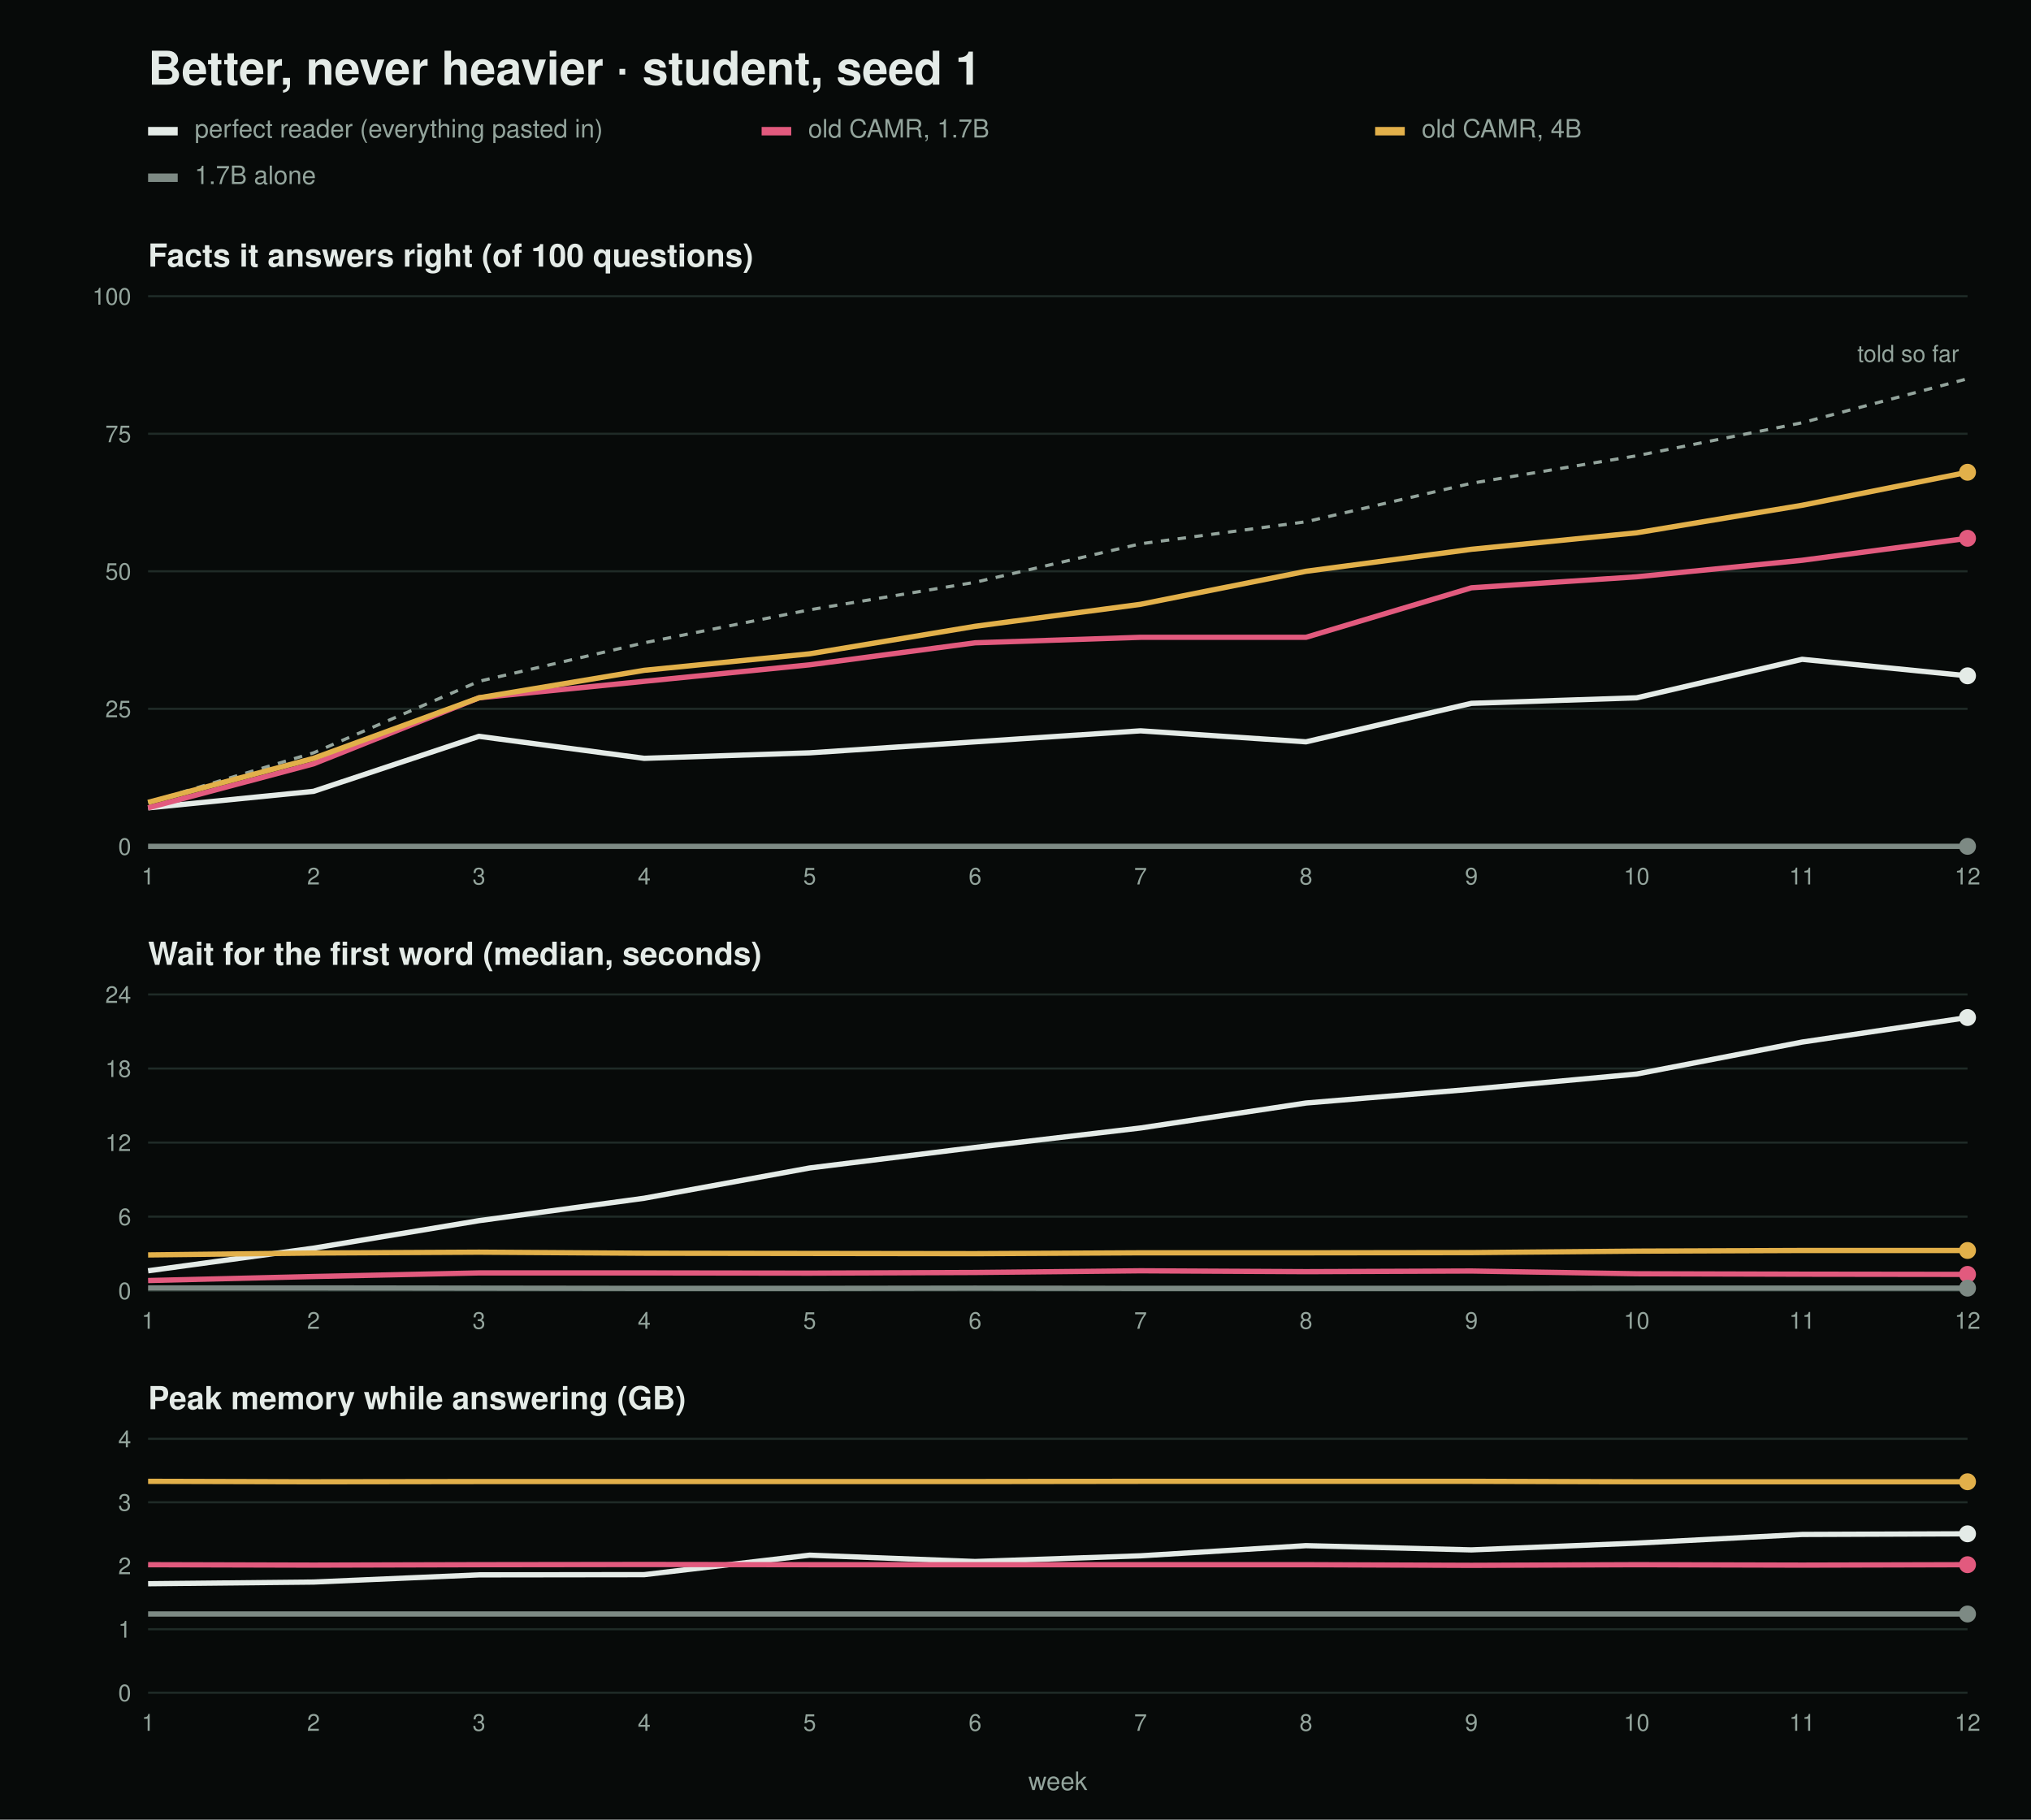
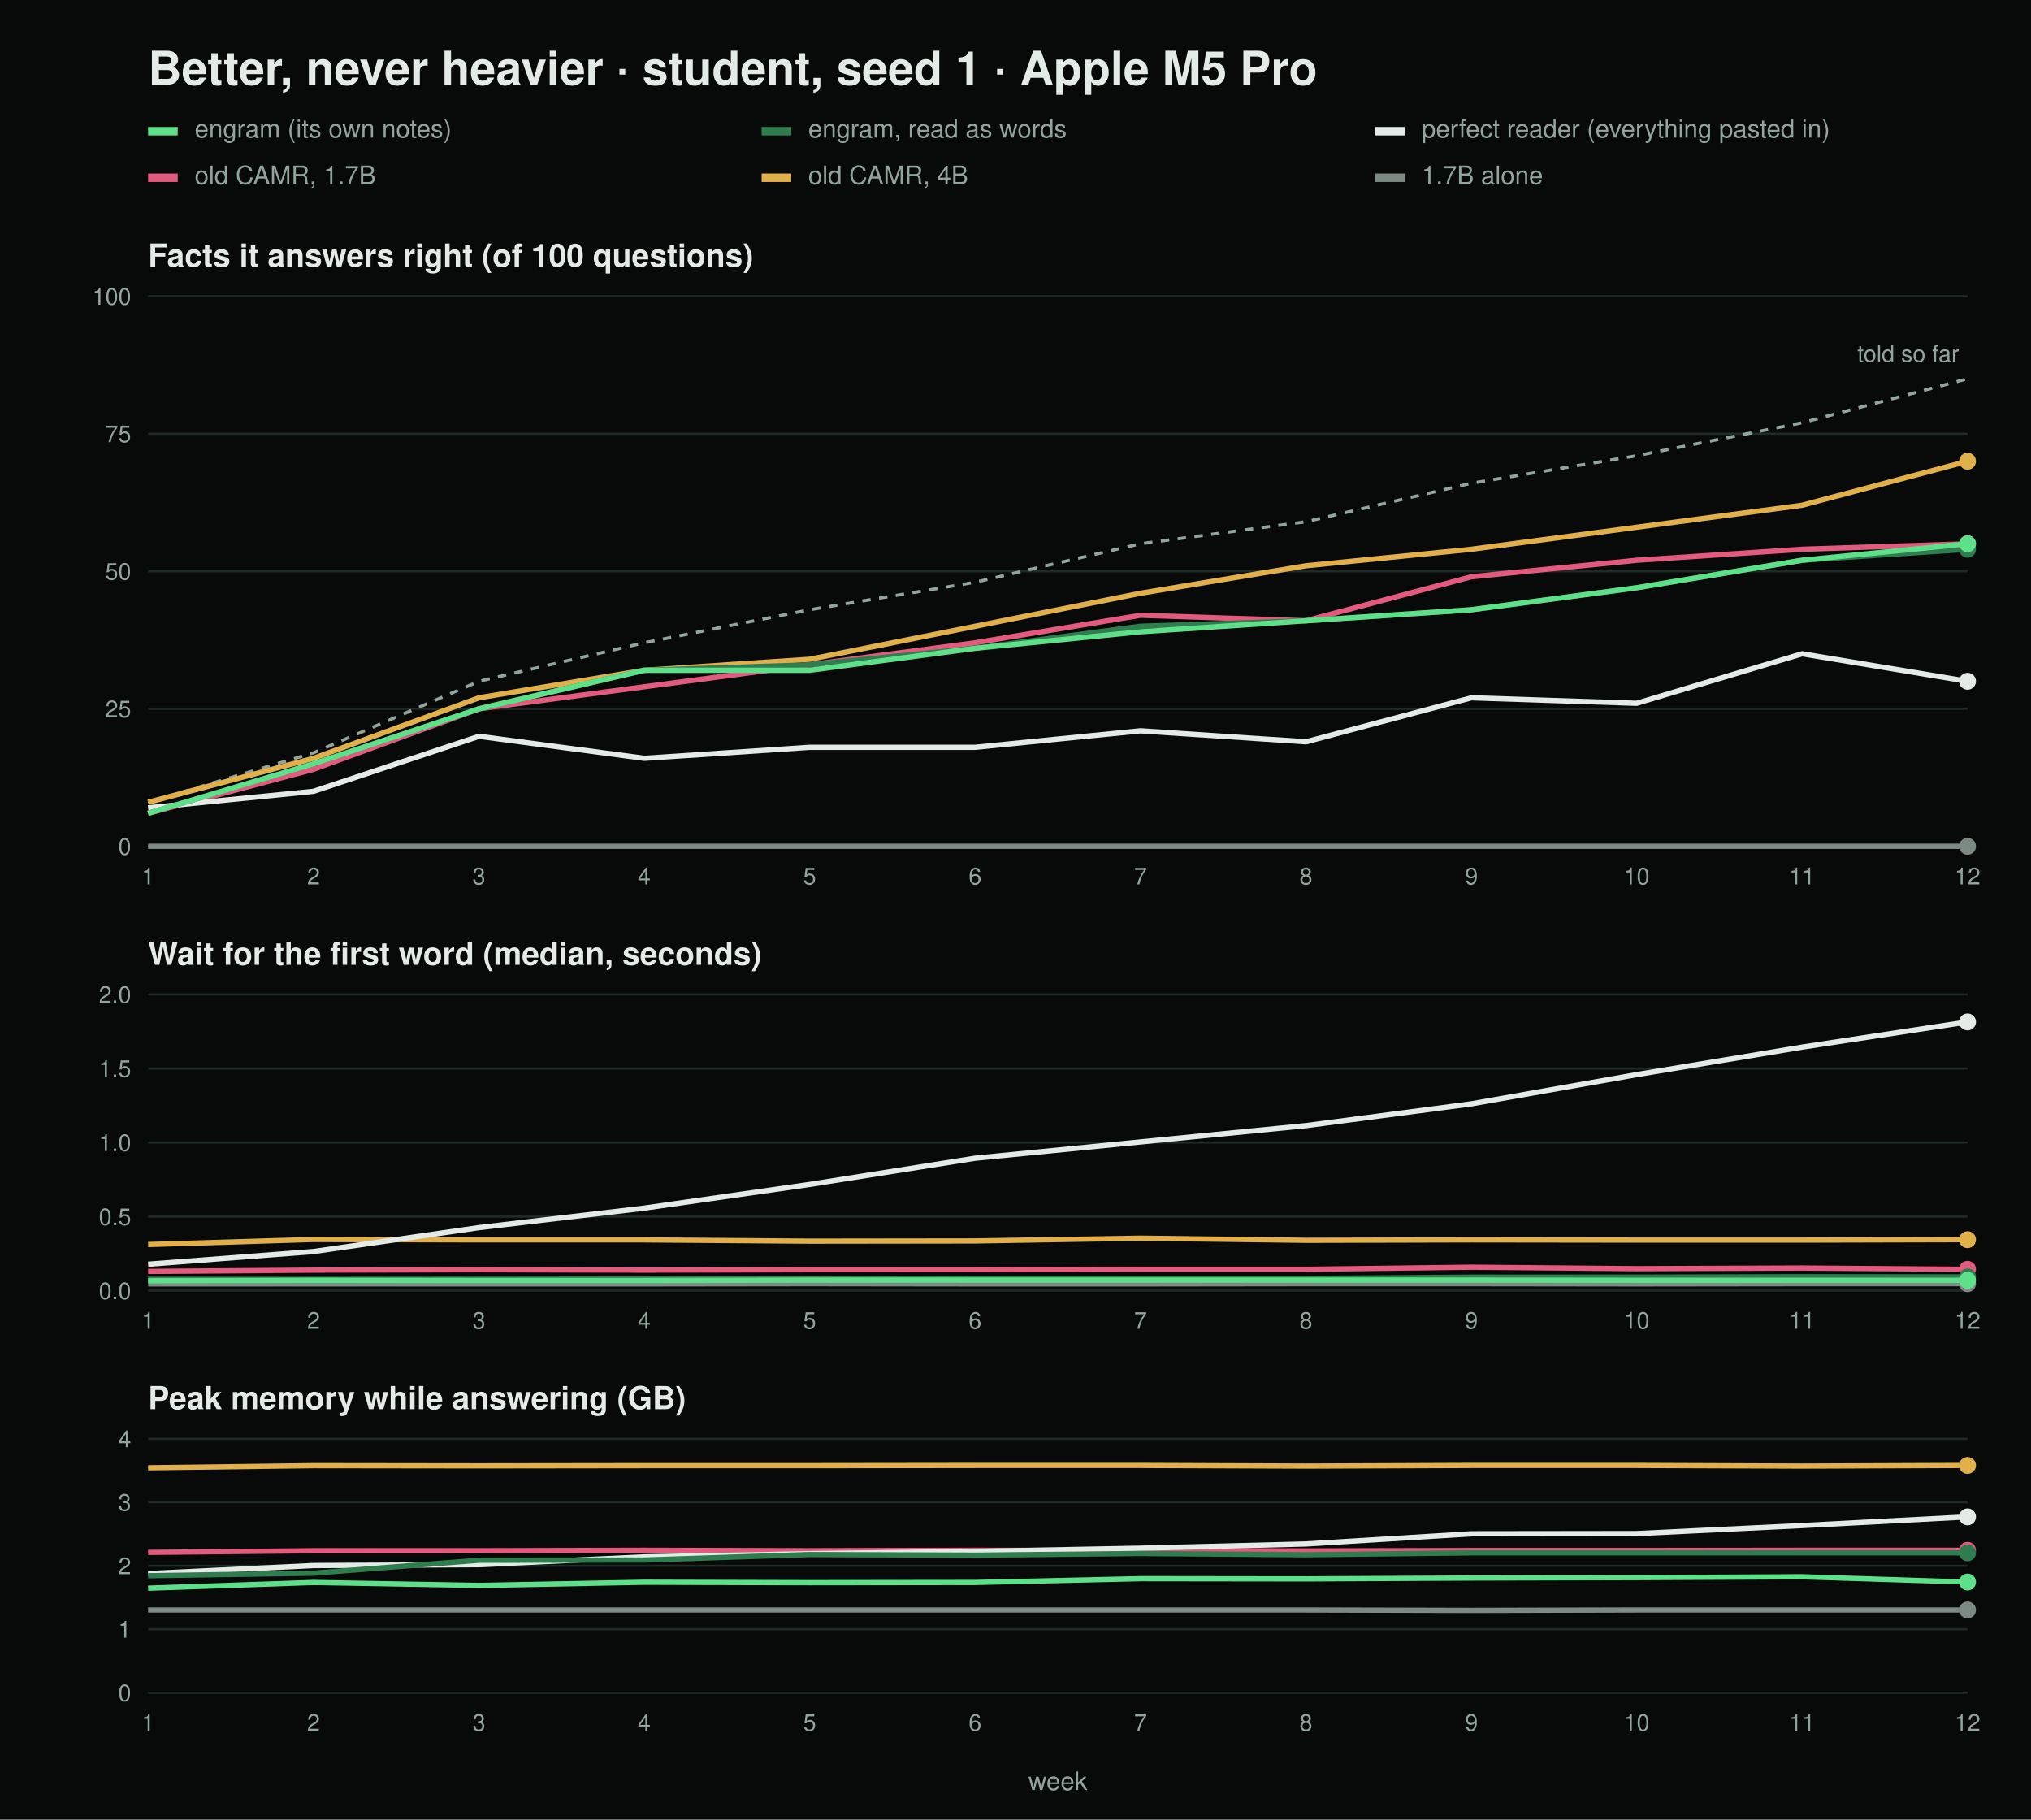
<svg xmlns="http://www.w3.org/2000/svg" viewBox="0 0 960 860" font-family="IBM Plex Sans, -apple-system, Helvetica, sans-serif">
  <rect width="960" height="860" fill="#070a09" />
-   <text x="70" y="40" fill="#e4ebe7" font-size="22" font-weight="700">Better, never heavier · student, seed 1</text>
-   <rect x="70" y="60" width="14" height="4" fill="#e4ebe7" />
-   <text x="92" y="65" fill="#93a49c" font-size="12">perfect reader (everything pasted in)</text>
-   <rect x="360" y="60" width="14" height="4" fill="#e25a7e" />
-   <text x="382" y="65" fill="#93a49c" font-size="12">old CAMR, 1.7B</text>
-   <rect x="650" y="60" width="14" height="4" fill="#e2b04a" />
-   <text x="672" y="65" fill="#93a49c" font-size="12">old CAMR, 4B</text>
-   <rect x="70" y="82" width="14" height="4" fill="#7d8a84" />
-   <text x="92" y="87" fill="#93a49c" font-size="12">1.7B alone</text>
+   <text x="70" y="40" fill="#e4ebe7" font-size="22" font-weight="700">Better, never heavier · student, seed 1 · Apple M5 Pro</text>
+   <rect x="70" y="60" width="14" height="4" fill="#5ee08a" />
+   <text x="92" y="65" fill="#93a49c" font-size="12">engram (its own notes)</text>
+   <rect x="360" y="60" width="14" height="4" fill="#2f7d4f" />
+   <text x="382" y="65" fill="#93a49c" font-size="12">engram, read as words</text>
+   <rect x="650" y="60" width="14" height="4" fill="#e4ebe7" />
+   <text x="672" y="65" fill="#93a49c" font-size="12">perfect reader (everything pasted in)</text>
+   <rect x="70" y="82" width="14" height="4" fill="#e25a7e" />
+   <text x="92" y="87" fill="#93a49c" font-size="12">old CAMR, 1.7B</text>
+   <rect x="360" y="82" width="14" height="4" fill="#e2b04a" />
+   <text x="382" y="87" fill="#93a49c" font-size="12">old CAMR, 4B</text>
+   <rect x="650" y="82" width="14" height="4" fill="#7d8a84" />
+   <text x="672" y="87" fill="#93a49c" font-size="12">1.7B alone</text>
  <text x="70" y="126" fill="#e4ebe7" font-size="15" font-weight="600">Facts it answers right (of 100 questions)</text>
  <line x1="70" x2="930" y1="400.0" y2="400.0" stroke="#1f2b27" />
  <text x="62" y="404.0" fill="#93a49c" font-size="11" text-anchor="end">0</text>
  <line x1="70" x2="930" y1="335.0" y2="335.0" stroke="#1f2b27" />
  <text x="62" y="339.0" fill="#93a49c" font-size="11" text-anchor="end">25</text>
  <line x1="70" x2="930" y1="270.0" y2="270.0" stroke="#1f2b27" />
  <text x="62" y="274.0" fill="#93a49c" font-size="11" text-anchor="end">50</text>
  <line x1="70" x2="930" y1="205.0" y2="205.0" stroke="#1f2b27" />
  <text x="62" y="209.0" fill="#93a49c" font-size="11" text-anchor="end">75</text>
  <line x1="70" x2="930" y1="140.0" y2="140.0" stroke="#1f2b27" />
  <text x="62" y="144.0" fill="#93a49c" font-size="11" text-anchor="end">100</text>
  <text x="70.0" y="418" fill="#93a49c" font-size="11" text-anchor="middle">1</text>
  <text x="148.2" y="418" fill="#93a49c" font-size="11" text-anchor="middle">2</text>
  <text x="226.4" y="418" fill="#93a49c" font-size="11" text-anchor="middle">3</text>
  <text x="304.5" y="418" fill="#93a49c" font-size="11" text-anchor="middle">4</text>
  <text x="382.7" y="418" fill="#93a49c" font-size="11" text-anchor="middle">5</text>
  <text x="460.9" y="418" fill="#93a49c" font-size="11" text-anchor="middle">6</text>
  <text x="539.1" y="418" fill="#93a49c" font-size="11" text-anchor="middle">7</text>
  <text x="617.3" y="418" fill="#93a49c" font-size="11" text-anchor="middle">8</text>
  <text x="695.5" y="418" fill="#93a49c" font-size="11" text-anchor="middle">9</text>
  <text x="773.6" y="418" fill="#93a49c" font-size="11" text-anchor="middle">10</text>
  <text x="851.8" y="418" fill="#93a49c" font-size="11" text-anchor="middle">11</text>
  <text x="930.0" y="418" fill="#93a49c" font-size="11" text-anchor="middle">12</text>
  <polyline points="70.0,379.2 148.2,355.8 226.4,322.0 304.5,303.8 382.7,288.2 460.9,275.2 539.1,257.0 617.3,246.6 695.5,228.4 773.6,215.4 851.8,199.8 930.0,179.0" fill="none" stroke="#93a49c" stroke-width="1.5" stroke-dasharray="4 4" />
  <text x="926.0" y="171.0" fill="#93a49c" font-size="11" text-anchor="end">told so far</text>
-   <polyline points="70.0,381.8 148.2,374.0 226.4,348.0 304.5,358.4 382.7,355.8 460.9,350.6 539.1,345.4 617.3,350.6 695.5,332.4 773.6,329.8 851.8,311.6 930.0,319.4" fill="none" stroke="#e4ebe7" stroke-width="2.5" stroke-linejoin="round" />
-   <circle cx="930.0" cy="319.4" r="4" fill="#e4ebe7" />
-   <polyline points="70.0,381.8 148.2,361.0 226.4,329.8 304.5,322.0 382.7,314.2 460.9,303.8 539.1,301.2 617.3,301.2 695.5,277.8 773.6,272.6 851.8,264.8 930.0,254.4" fill="none" stroke="#e25a7e" stroke-width="2.5" stroke-linejoin="round" />
-   <circle cx="930.0" cy="254.4" r="4" fill="#e25a7e" />
-   <polyline points="70.0,379.2 148.2,358.4 226.4,329.8 304.5,316.8 382.7,309.0 460.9,296.0 539.1,285.6 617.3,270.0 695.5,259.6 773.6,251.8 851.8,238.8 930.0,223.2" fill="none" stroke="#e2b04a" stroke-width="2.5" stroke-linejoin="round" />
-   <circle cx="930.0" cy="223.2" r="4" fill="#e2b04a" />
  <polyline points="70.0,400.0 148.2,400.0 226.4,400.0 304.5,400.0 382.7,400.0 460.9,400.0 539.1,400.0 617.3,400.0 695.5,400.0 773.6,400.0 851.8,400.0 930.0,400.0" fill="none" stroke="#7d8a84" stroke-width="2.5" stroke-linejoin="round" />
  <circle cx="930.0" cy="400.0" r="4" fill="#7d8a84" />
+   <polyline points="70.0,379.2 148.2,358.4 226.4,329.8 304.5,316.8 382.7,311.6 460.9,296.0 539.1,280.4 617.3,267.4 695.5,259.6 773.6,249.2 851.8,238.8 930.0,218.0" fill="none" stroke="#e2b04a" stroke-width="2.5" stroke-linejoin="round" />
+   <circle cx="930.0" cy="218.0" r="4" fill="#e2b04a" />
+   <polyline points="70.0,384.4 148.2,363.6 226.4,335.0 304.5,324.6 382.7,314.2 460.9,303.8 539.1,290.8 617.3,293.4 695.5,272.6 773.6,264.8 851.8,259.6 930.0,257.0" fill="none" stroke="#e25a7e" stroke-width="2.5" stroke-linejoin="round" />
+   <circle cx="930.0" cy="257.0" r="4" fill="#e25a7e" />
+   <polyline points="70.0,381.8 148.2,374.0 226.4,348.0 304.5,358.4 382.7,353.2 460.9,353.2 539.1,345.4 617.3,350.6 695.5,329.8 773.6,332.4 851.8,309.0 930.0,322.0" fill="none" stroke="#e4ebe7" stroke-width="2.5" stroke-linejoin="round" />
+   <circle cx="930.0" cy="322.0" r="4" fill="#e4ebe7" />
+   <polyline points="70.0,384.4 148.2,361.0 226.4,335.0 304.5,316.8 382.7,314.2 460.9,306.4 539.1,296.0 617.3,293.4 695.5,288.2 773.6,277.8 851.8,264.8 930.0,259.6" fill="none" stroke="#2f7d4f" stroke-width="2.5" stroke-linejoin="round" />
+   <circle cx="930.0" cy="259.6" r="4" fill="#2f7d4f" />
+   <polyline points="70.0,384.4 148.2,361.0 226.4,335.0 304.5,316.8 382.7,316.8 460.9,306.4 539.1,298.6 617.3,293.4 695.5,288.2 773.6,277.8 851.8,264.8 930.0,257.0" fill="none" stroke="#5ee08a" stroke-width="2.5" stroke-linejoin="round" />
+   <circle cx="930.0" cy="257.0" r="4" fill="#5ee08a" />
  <text x="70" y="456" fill="#e4ebe7" font-size="15" font-weight="600">Wait for the first word (median, seconds)</text>
  <line x1="70" x2="930" y1="610.0" y2="610.0" stroke="#1f2b27" />
-   <text x="62" y="614.0" fill="#93a49c" font-size="11" text-anchor="end">0</text>
+   <text x="62" y="614.0" fill="#93a49c" font-size="11" text-anchor="end">0.0</text>
  <line x1="70" x2="930" y1="575.0" y2="575.0" stroke="#1f2b27" />
-   <text x="62" y="579.0" fill="#93a49c" font-size="11" text-anchor="end">6</text>
+   <text x="62" y="579.0" fill="#93a49c" font-size="11" text-anchor="end">0.5</text>
  <line x1="70" x2="930" y1="540.0" y2="540.0" stroke="#1f2b27" />
-   <text x="62" y="544.0" fill="#93a49c" font-size="11" text-anchor="end">12</text>
+   <text x="62" y="544.0" fill="#93a49c" font-size="11" text-anchor="end">1.0</text>
  <line x1="70" x2="930" y1="505.0" y2="505.0" stroke="#1f2b27" />
-   <text x="62" y="509.0" fill="#93a49c" font-size="11" text-anchor="end">18</text>
+   <text x="62" y="509.0" fill="#93a49c" font-size="11" text-anchor="end">1.5</text>
  <line x1="70" x2="930" y1="470.0" y2="470.0" stroke="#1f2b27" />
-   <text x="62" y="474.0" fill="#93a49c" font-size="11" text-anchor="end">24</text>
+   <text x="62" y="474.0" fill="#93a49c" font-size="11" text-anchor="end">2.0</text>
  <text x="70.0" y="628" fill="#93a49c" font-size="11" text-anchor="middle">1</text>
  <text x="148.2" y="628" fill="#93a49c" font-size="11" text-anchor="middle">2</text>
  <text x="226.4" y="628" fill="#93a49c" font-size="11" text-anchor="middle">3</text>
  <text x="304.5" y="628" fill="#93a49c" font-size="11" text-anchor="middle">4</text>
  <text x="382.7" y="628" fill="#93a49c" font-size="11" text-anchor="middle">5</text>
  <text x="460.9" y="628" fill="#93a49c" font-size="11" text-anchor="middle">6</text>
  <text x="539.1" y="628" fill="#93a49c" font-size="11" text-anchor="middle">7</text>
  <text x="617.3" y="628" fill="#93a49c" font-size="11" text-anchor="middle">8</text>
  <text x="695.5" y="628" fill="#93a49c" font-size="11" text-anchor="middle">9</text>
  <text x="773.6" y="628" fill="#93a49c" font-size="11" text-anchor="middle">10</text>
  <text x="851.8" y="628" fill="#93a49c" font-size="11" text-anchor="middle">11</text>
  <text x="930.0" y="628" fill="#93a49c" font-size="11" text-anchor="middle">12</text>
-   <polyline points="70.0,600.6 148.2,589.9 226.4,576.9 304.5,566.3 382.7,552.0 460.9,542.3 539.1,533.1 617.3,521.3 695.5,514.8 773.6,507.6 851.8,492.5 930.0,480.9" fill="none" stroke="#e4ebe7" stroke-width="2.5" stroke-linejoin="round" />
-   <circle cx="930.0" cy="480.9" r="4" fill="#e4ebe7" />
-   <polyline points="70.0,605.2 148.2,603.3 226.4,601.6 304.5,601.6 382.7,601.7 460.9,601.4 539.1,600.6 617.3,601.0 695.5,600.7 773.6,602.0 851.8,602.2 930.0,602.3" fill="none" stroke="#e25a7e" stroke-width="2.5" stroke-linejoin="round" />
-   <circle cx="930.0" cy="602.3" r="4" fill="#e25a7e" />
-   <polyline points="70.0,593.1 148.2,592.2 226.4,591.8 304.5,592.3 382.7,592.4 460.9,592.5 539.1,592.1 617.3,592.1 695.5,592.0 773.6,591.3 851.8,591.0 930.0,591.0" fill="none" stroke="#e2b04a" stroke-width="2.5" stroke-linejoin="round" />
-   <circle cx="930.0" cy="591.0" r="4" fill="#e2b04a" />
-   <polyline points="70.0,608.7 148.2,608.7 226.4,608.8 304.5,608.9 382.7,608.9 460.9,608.8 539.1,608.9 617.3,608.9 695.5,608.9 773.6,608.8 851.8,608.8 930.0,608.8" fill="none" stroke="#7d8a84" stroke-width="2.5" stroke-linejoin="round" />
-   <circle cx="930.0" cy="608.8" r="4" fill="#7d8a84" />
+   <polyline points="70.0,606.8 148.2,606.8 226.4,606.8 304.5,606.8 382.7,606.7 460.9,606.8 539.1,606.8 617.3,606.7 695.5,606.7 773.6,606.8 851.8,606.7 930.0,606.7" fill="none" stroke="#7d8a84" stroke-width="2.5" stroke-linejoin="round" />
+   <circle cx="930.0" cy="606.7" r="4" fill="#7d8a84" />
+   <polyline points="70.0,588.2 148.2,585.8 226.4,586.0 304.5,586.0 382.7,586.6 460.9,586.5 539.1,585.2 617.3,586.2 695.5,586.0 773.6,586.1 851.8,586.1 930.0,585.9" fill="none" stroke="#e2b04a" stroke-width="2.5" stroke-linejoin="round" />
+   <circle cx="930.0" cy="585.9" r="4" fill="#e2b04a" />
+   <polyline points="70.0,600.9 148.2,600.3 226.4,600.1 304.5,600.3 382.7,600.1 460.9,600.1 539.1,599.9 617.3,599.9 695.5,598.9 773.6,599.6 851.8,599.3 930.0,599.9" fill="none" stroke="#e25a7e" stroke-width="2.5" stroke-linejoin="round" />
+   <circle cx="930.0" cy="599.9" r="4" fill="#e25a7e" />
+   <polyline points="70.0,597.5 148.2,591.5 226.4,580.2 304.5,571.0 382.7,559.8 460.9,547.4 539.1,539.7 617.3,532.0 695.5,521.7 773.6,507.9 851.8,494.9 930.0,483.0" fill="none" stroke="#e4ebe7" stroke-width="2.5" stroke-linejoin="round" />
+   <circle cx="930.0" cy="483.0" r="4" fill="#e4ebe7" />
+   <polyline points="70.0,604.6 148.2,604.7 226.4,604.6 304.5,604.5 382.7,604.5 460.9,604.2 539.1,604.2 617.3,604.2 695.5,603.6 773.6,603.6 851.8,603.4 930.0,603.5" fill="none" stroke="#2f7d4f" stroke-width="2.5" stroke-linejoin="round" />
+   <circle cx="930.0" cy="603.5" r="4" fill="#2f7d4f" />
+   <polyline points="70.0,605.3 148.2,605.1 226.4,605.2 304.5,605.2 382.7,605.0 460.9,605.0 539.1,605.0 617.3,605.0 695.5,605.0 773.6,605.1 851.8,605.1 930.0,605.1" fill="none" stroke="#5ee08a" stroke-width="2.5" stroke-linejoin="round" />
+   <circle cx="930.0" cy="605.1" r="4" fill="#5ee08a" />
  <text x="70" y="666" fill="#e4ebe7" font-size="15" font-weight="600">Peak memory while answering (GB)</text>
  <line x1="70" x2="930" y1="800.0" y2="800.0" stroke="#1f2b27" />
  <text x="62" y="804.0" fill="#93a49c" font-size="11" text-anchor="end">0</text>
  <line x1="70" x2="930" y1="770.0" y2="770.0" stroke="#1f2b27" />
  <text x="62" y="774.0" fill="#93a49c" font-size="11" text-anchor="end">1</text>
  <line x1="70" x2="930" y1="740.0" y2="740.0" stroke="#1f2b27" />
  <text x="62" y="744.0" fill="#93a49c" font-size="11" text-anchor="end">2</text>
  <line x1="70" x2="930" y1="710.0" y2="710.0" stroke="#1f2b27" />
  <text x="62" y="714.0" fill="#93a49c" font-size="11" text-anchor="end">3</text>
  <line x1="70" x2="930" y1="680.0" y2="680.0" stroke="#1f2b27" />
  <text x="62" y="684.0" fill="#93a49c" font-size="11" text-anchor="end">4</text>
  <text x="70.0" y="818" fill="#93a49c" font-size="11" text-anchor="middle">1</text>
  <text x="148.2" y="818" fill="#93a49c" font-size="11" text-anchor="middle">2</text>
  <text x="226.4" y="818" fill="#93a49c" font-size="11" text-anchor="middle">3</text>
  <text x="304.5" y="818" fill="#93a49c" font-size="11" text-anchor="middle">4</text>
  <text x="382.7" y="818" fill="#93a49c" font-size="11" text-anchor="middle">5</text>
  <text x="460.9" y="818" fill="#93a49c" font-size="11" text-anchor="middle">6</text>
  <text x="539.1" y="818" fill="#93a49c" font-size="11" text-anchor="middle">7</text>
  <text x="617.3" y="818" fill="#93a49c" font-size="11" text-anchor="middle">8</text>
  <text x="695.5" y="818" fill="#93a49c" font-size="11" text-anchor="middle">9</text>
  <text x="773.6" y="818" fill="#93a49c" font-size="11" text-anchor="middle">10</text>
  <text x="851.8" y="818" fill="#93a49c" font-size="11" text-anchor="middle">11</text>
  <text x="930.0" y="818" fill="#93a49c" font-size="11" text-anchor="middle">12</text>
-   <polyline points="70.0,748.5 148.2,747.7 226.4,744.3 304.5,744.2 382.7,735.0 460.9,738.0 539.1,735.3 617.3,730.5 695.5,732.5 773.6,729.3 851.8,725.2 930.0,724.9" fill="none" stroke="#e4ebe7" stroke-width="2.5" stroke-linejoin="round" />
-   <circle cx="930.0" cy="724.9" r="4" fill="#e4ebe7" />
-   <polyline points="70.0,739.5 148.2,739.7 226.4,739.5 304.5,739.4 382.7,739.5 460.9,739.5 539.1,739.5 617.3,739.5 695.5,739.8 773.6,739.5 851.8,739.7 930.0,739.5" fill="none" stroke="#e25a7e" stroke-width="2.5" stroke-linejoin="round" />
-   <circle cx="930.0" cy="739.5" r="4" fill="#e25a7e" />
-   <polyline points="70.0,700.1 148.2,700.3 226.4,700.2 304.5,700.2 382.7,700.2 460.9,700.2 539.1,700.1 617.3,700.1 695.5,700.1 773.6,700.3 851.8,700.3 930.0,700.3" fill="none" stroke="#e2b04a" stroke-width="2.5" stroke-linejoin="round" />
-   <circle cx="930.0" cy="700.3" r="4" fill="#e2b04a" />
-   <polyline points="70.0,762.8 148.2,762.8 226.4,762.8 304.5,762.8 382.7,762.8 460.9,762.8 539.1,762.8 617.3,762.8 695.5,762.8 773.6,762.8 851.8,762.8 930.0,762.8" fill="none" stroke="#7d8a84" stroke-width="2.5" stroke-linejoin="round" />
-   <circle cx="930.0" cy="762.8" r="4" fill="#7d8a84" />
+   <polyline points="70.0,760.9 148.2,760.9 226.4,760.9 304.5,760.9 382.7,760.9 460.9,760.9 539.1,760.9 617.3,760.9 695.5,761.1 773.6,760.9 851.8,760.9 930.0,760.9" fill="none" stroke="#7d8a84" stroke-width="2.5" stroke-linejoin="round" />
+   <circle cx="930.0" cy="760.9" r="4" fill="#7d8a84" />
+   <polyline points="70.0,693.7 148.2,692.7 226.4,692.8 304.5,692.7 382.7,692.7 460.9,692.6 539.1,692.6 617.3,692.9 695.5,692.6 773.6,692.6 851.8,692.9 930.0,692.6" fill="none" stroke="#e2b04a" stroke-width="2.5" stroke-linejoin="round" />
+   <circle cx="930.0" cy="692.6" r="4" fill="#e2b04a" />
+   <polyline points="70.0,733.7 148.2,732.9 226.4,732.9 304.5,732.7 382.7,732.9 460.9,732.7 539.1,732.8 617.3,733.0 695.5,732.8 773.6,732.8 851.8,732.7 930.0,732.7" fill="none" stroke="#e25a7e" stroke-width="2.5" stroke-linejoin="round" />
+   <circle cx="930.0" cy="732.7" r="4" fill="#e25a7e" />
+   <polyline points="70.0,743.7 148.2,739.9 226.4,739.5 304.5,735.8 382.7,734.3 460.9,733.2 539.1,731.7 617.3,729.7 695.5,724.9 773.6,724.8 851.8,721.0 930.0,716.9" fill="none" stroke="#e4ebe7" stroke-width="2.5" stroke-linejoin="round" />
+   <circle cx="930.0" cy="716.9" r="4" fill="#e4ebe7" />
+   <polyline points="70.0,744.7 148.2,743.5 226.4,737.4 304.5,737.3 382.7,734.7 460.9,735.0 539.1,734.2 617.3,734.8 695.5,733.9 773.6,733.9 851.8,733.9 930.0,733.9" fill="none" stroke="#2f7d4f" stroke-width="2.5" stroke-linejoin="round" />
+   <circle cx="930.0" cy="733.9" r="4" fill="#2f7d4f" />
+   <polyline points="70.0,750.6 148.2,747.9 226.4,749.3 304.5,747.8 382.7,748.0 460.9,747.9 539.1,746.1 617.3,746.2 695.5,745.8 773.6,745.6 851.8,745.2 930.0,747.7" fill="none" stroke="#5ee08a" stroke-width="2.5" stroke-linejoin="round" />
+   <circle cx="930.0" cy="747.7" r="4" fill="#5ee08a" />
  <text x="500.0" y="846" fill="#93a49c" font-size="12" text-anchor="middle">week</text>
</svg>
